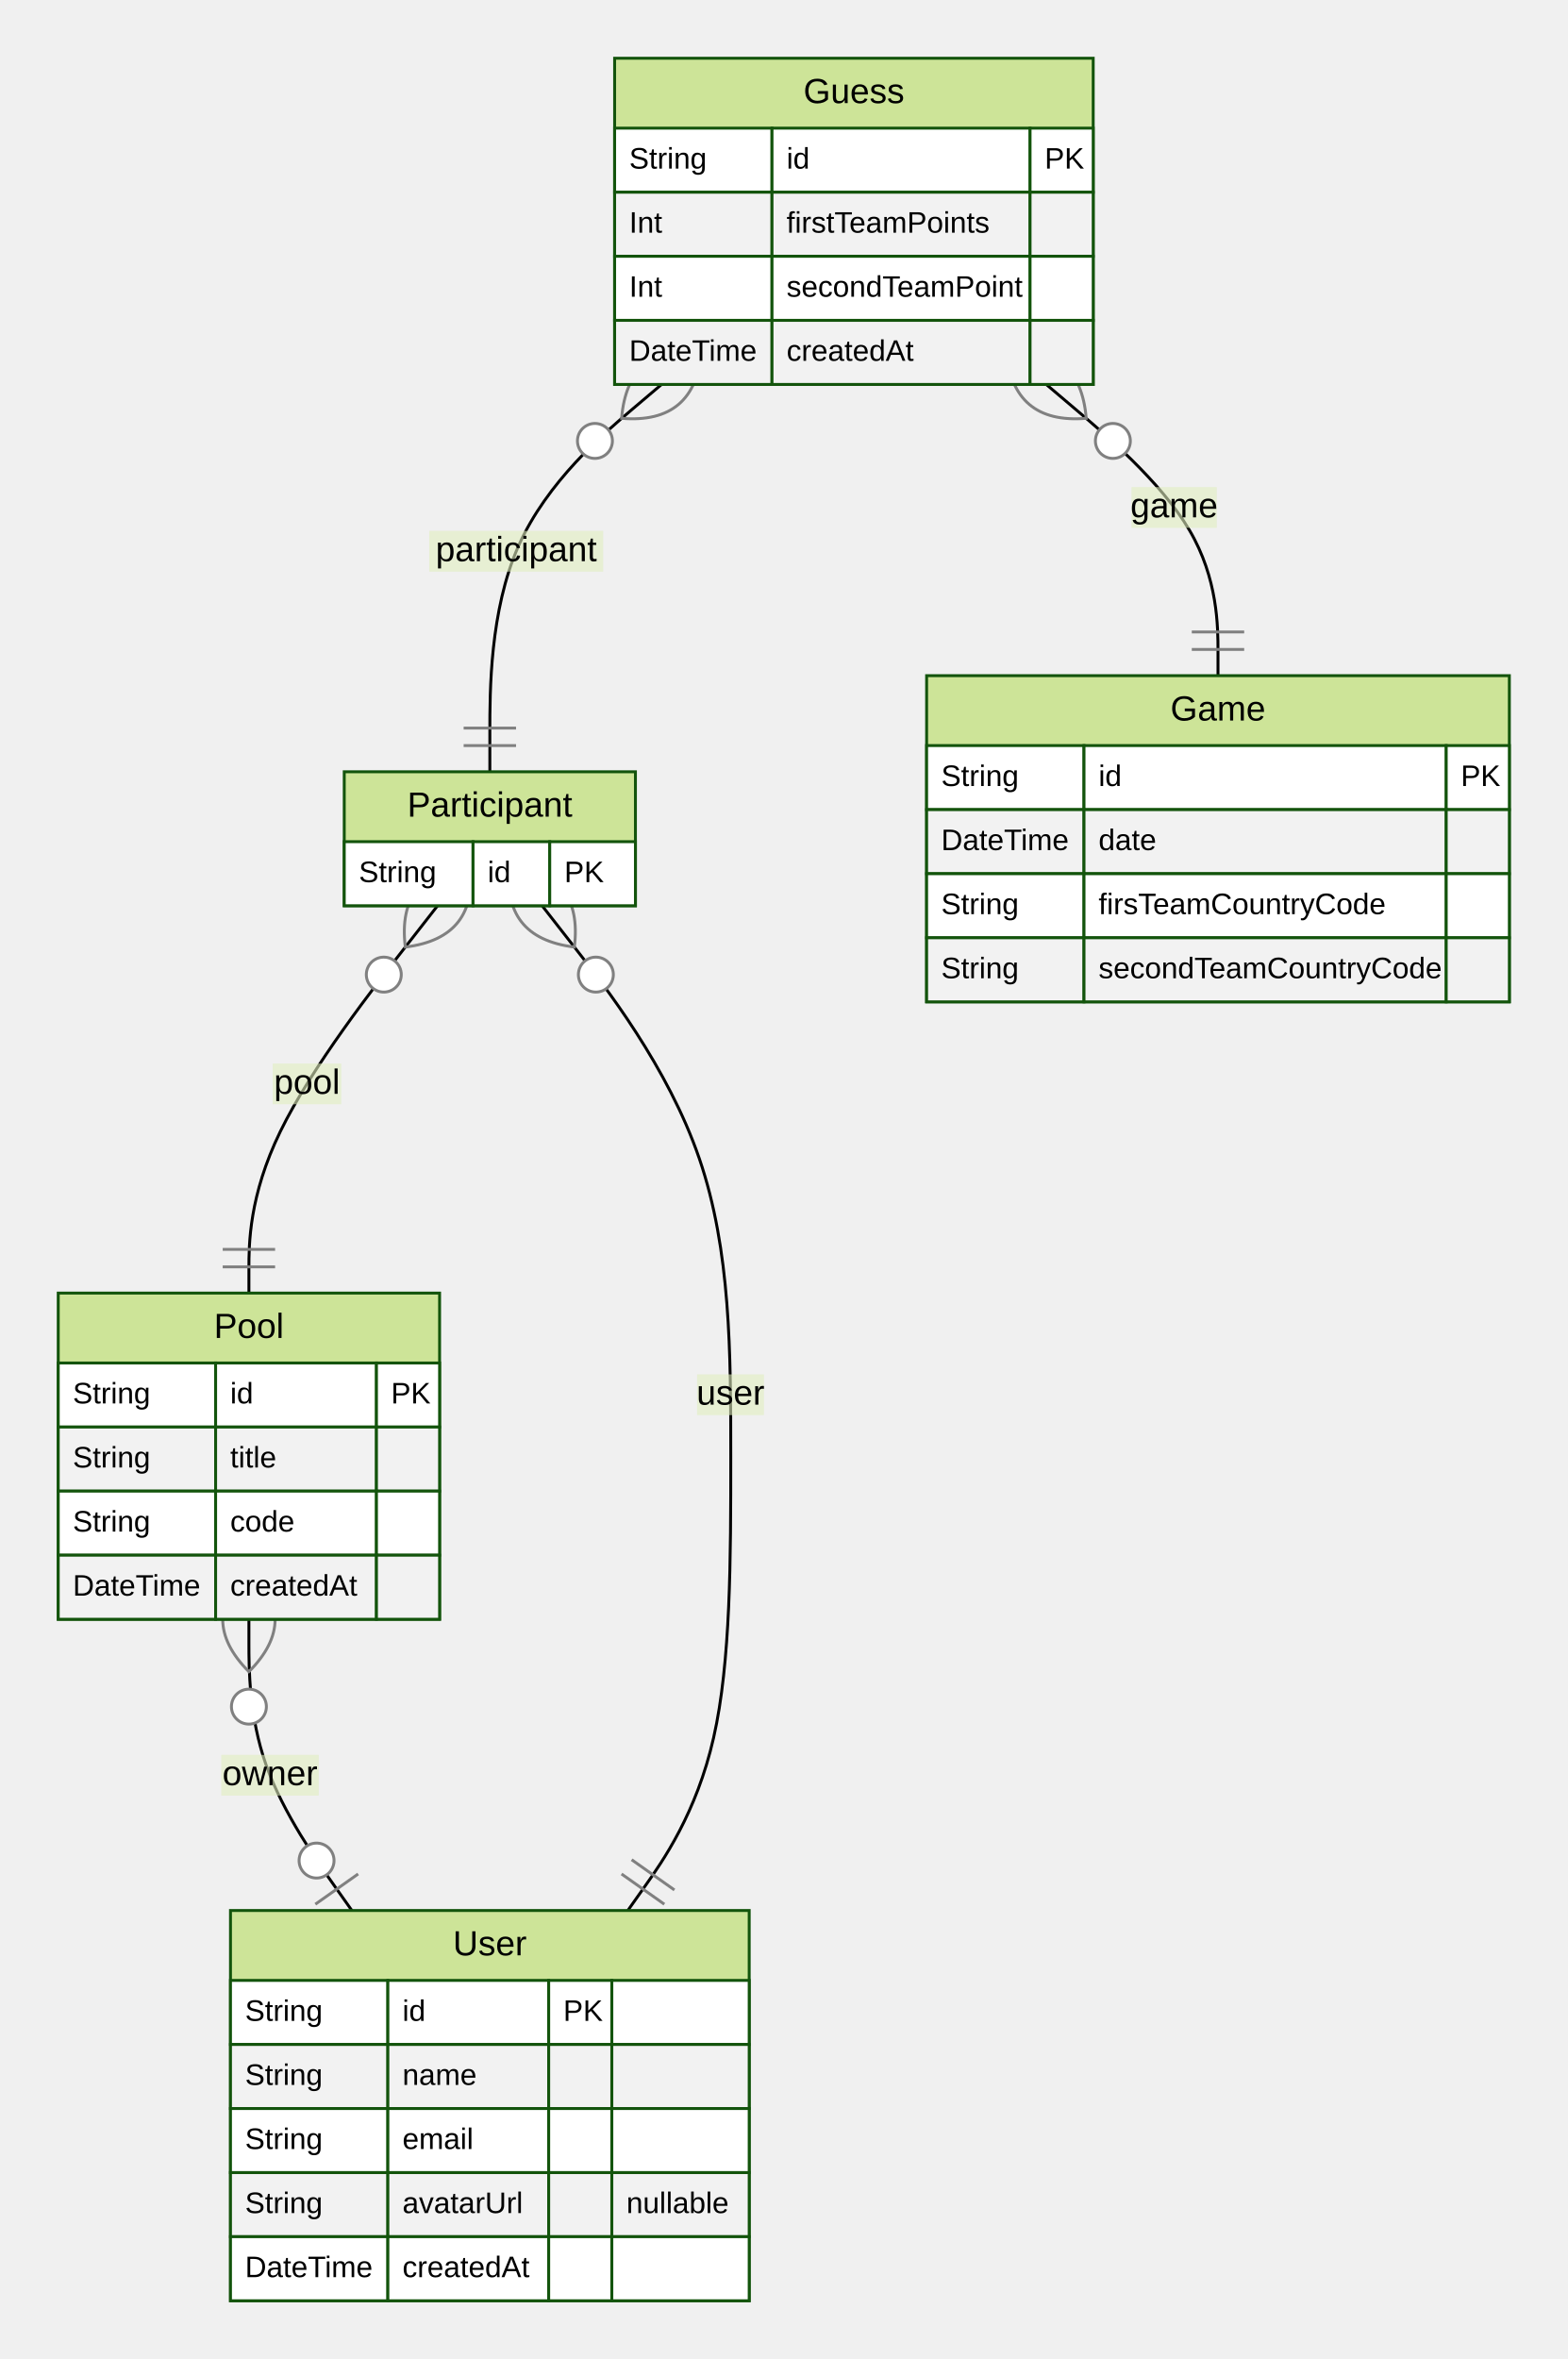
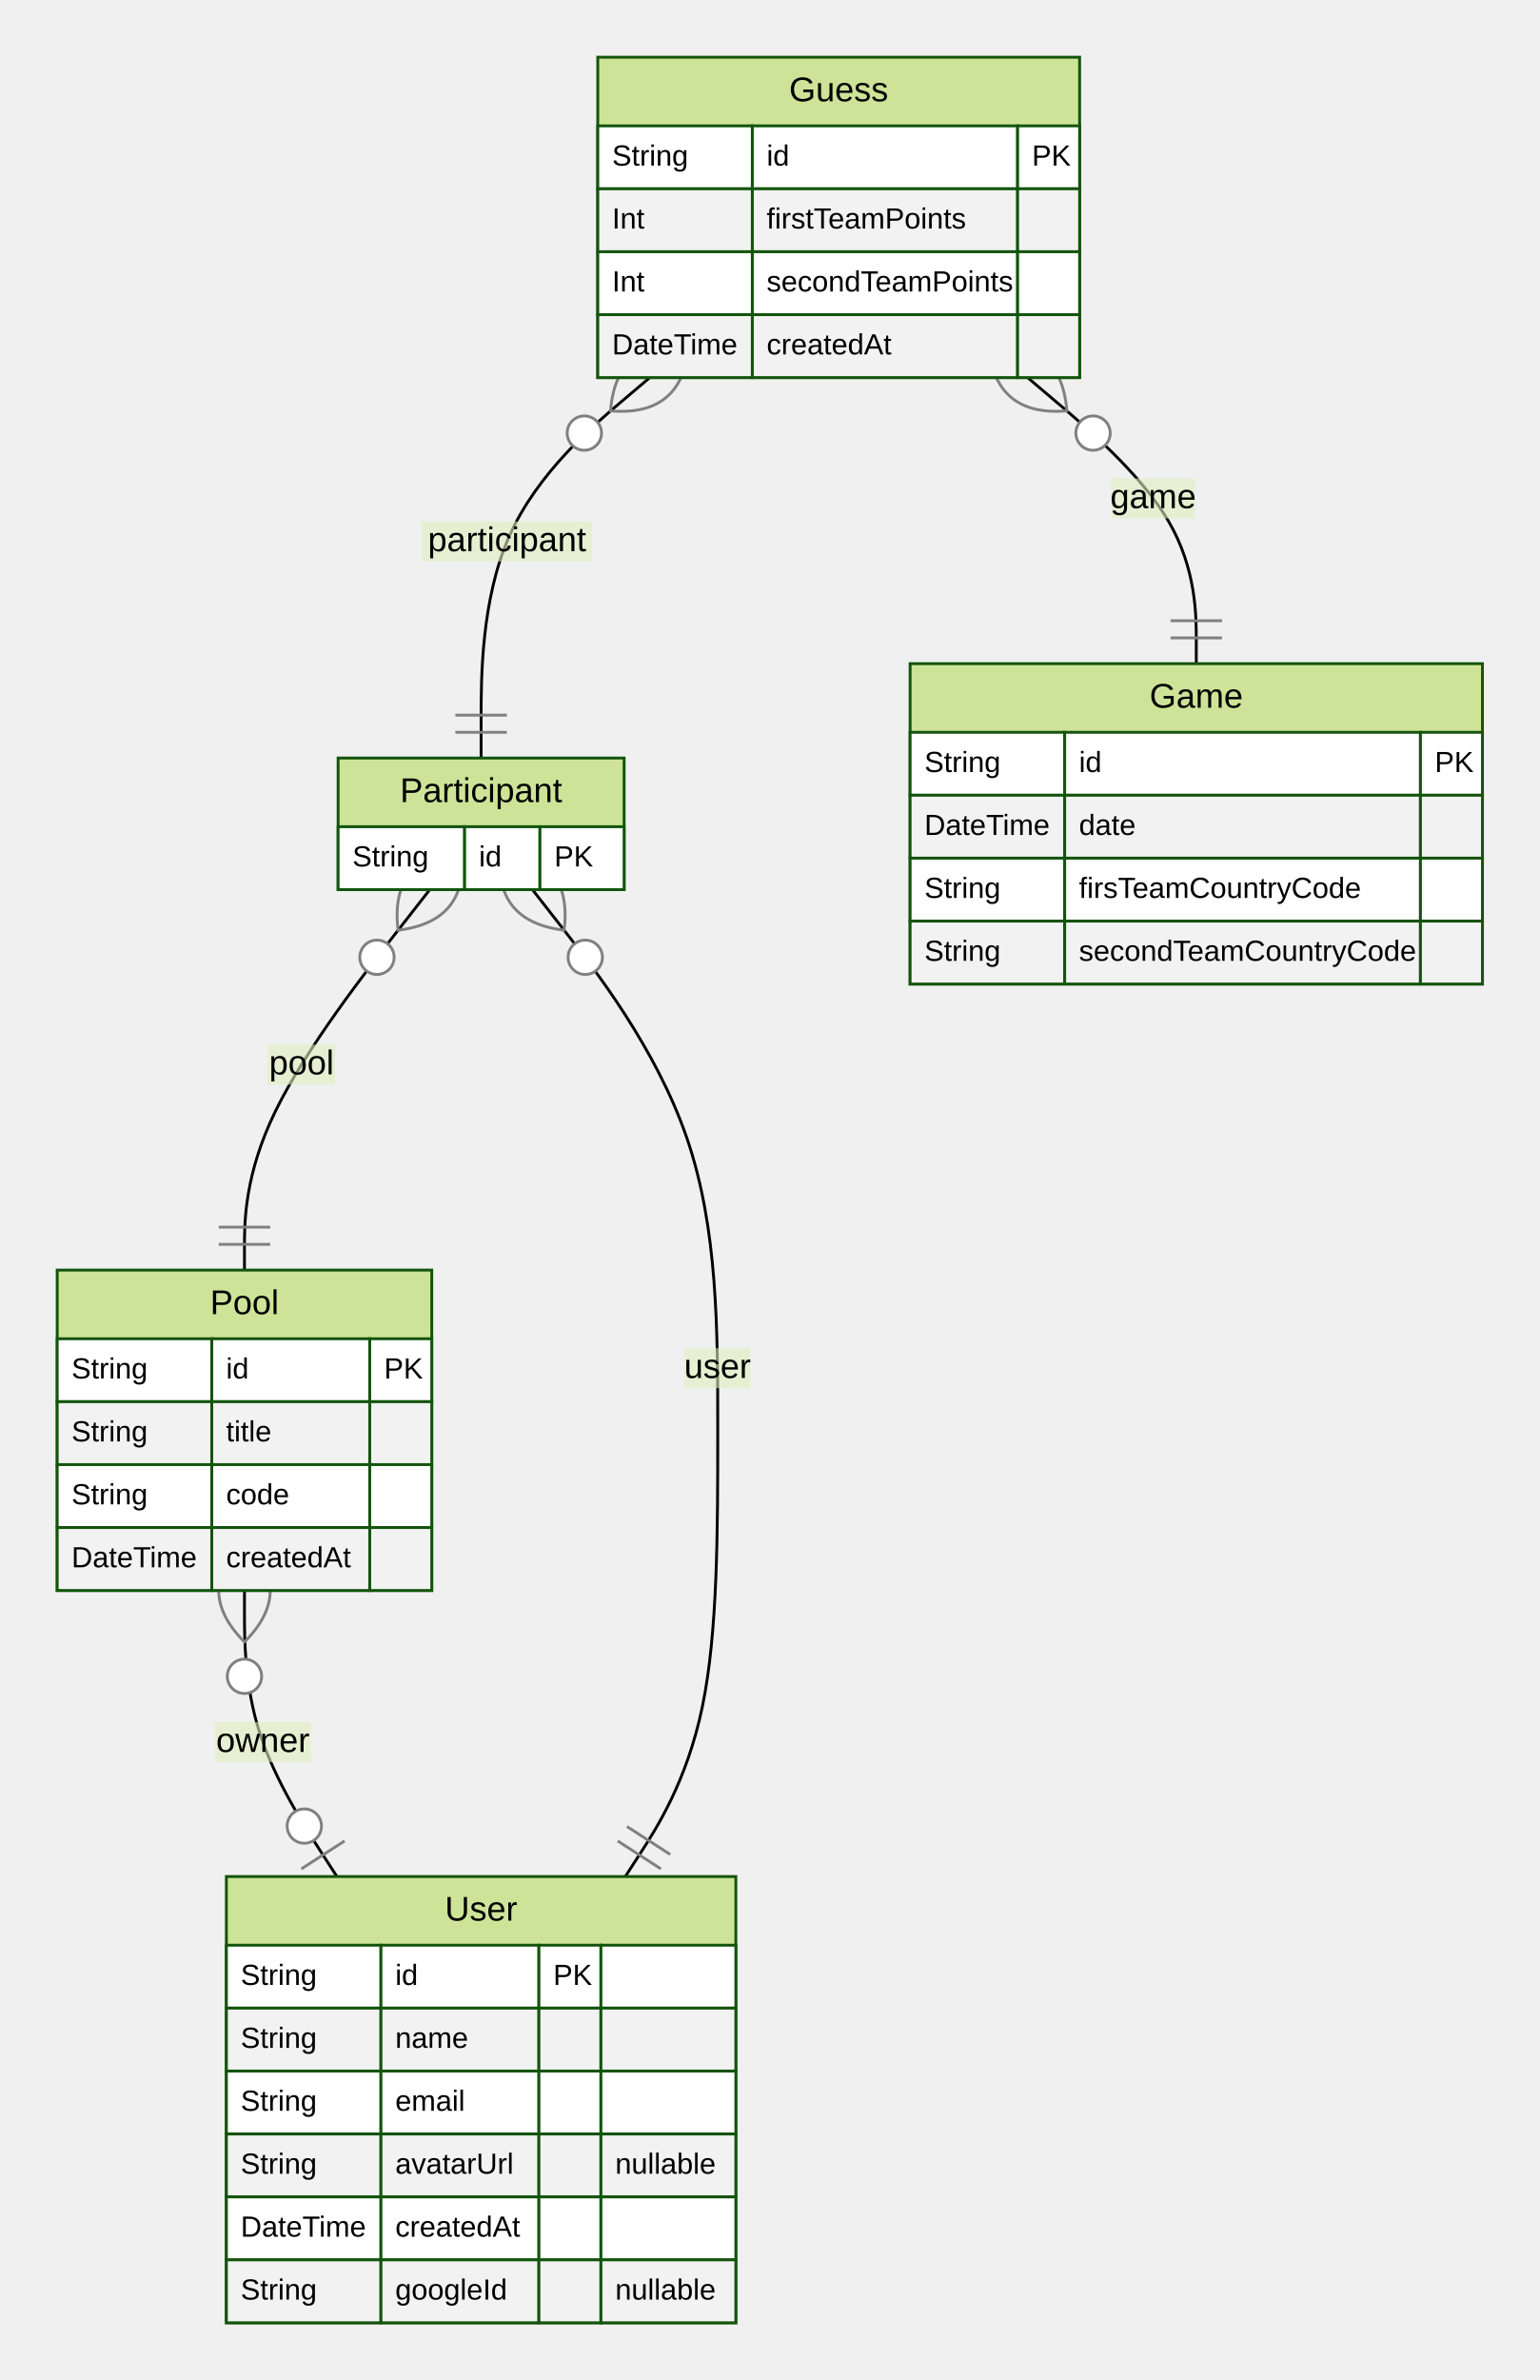
- <svg xmlns="http://www.w3.org/2000/svg" aria-labelledby="chart-title-mermaid-0 chart-desc-mermaid-0" role="img" viewBox="0 0 538.347 810" style="max-width: 538.347px; background-color: white;" width="100%" id="mermaid-0">
+ <svg xmlns="http://www.w3.org/2000/svg" aria-labelledby="chart-title-mermaid-0 chart-desc-mermaid-0" role="img" viewBox="0 0 538.347 832" style="max-width: 538.347px; background-color: white;" width="100%" id="mermaid-0">
  <style>#mermaid-0 {font-family:"trebuchet ms",verdana,arial,sans-serif;font-size:16px;fill:#000000;}#mermaid-0 .error-icon{fill:#552222;}#mermaid-0 .error-text{fill:#552222;stroke:#552222;}#mermaid-0 .edge-thickness-normal{stroke-width:2px;}#mermaid-0 .edge-thickness-thick{stroke-width:3.5px;}#mermaid-0 .edge-pattern-solid{stroke-dasharray:0;}#mermaid-0 .edge-pattern-dashed{stroke-dasharray:3;}#mermaid-0 .edge-pattern-dotted{stroke-dasharray:2;}#mermaid-0 .marker{fill:#000000;stroke:#000000;}#mermaid-0 .marker.cross{stroke:#000000;}#mermaid-0 svg{font-family:"trebuchet ms",verdana,arial,sans-serif;font-size:16px;}#mermaid-0 .entityBox{fill:#cde498;stroke:#13540c;}#mermaid-0 .attributeBoxOdd{fill:#ffffff;stroke:#13540c;}#mermaid-0 .attributeBoxEven{fill:#f2f2f2;stroke:#13540c;}#mermaid-0 .relationshipLabelBox{fill:hsl(78.158, 58.462%, 84.51%);opacity:0.7;background-color:hsl(78.158, 58.462%, 84.51%);}#mermaid-0 .relationshipLabelBox rect{opacity:0.5;}#mermaid-0 .relationshipLine{stroke:#000000;}#mermaid-0 :root{--mermaid-font-family:"trebuchet ms",verdana,arial,sans-serif;}</style>
  <g />
  <defs>
    <marker orient="auto" markerHeight="18" markerWidth="18" refY="9" refX="0" id="ONLY_ONE_START">
      <path d="M9,0 L9,18 M15,0 L15,18" fill="none" stroke="gray" />
    </marker>
  </defs>
  <defs>
    <marker orient="auto" markerHeight="18" markerWidth="18" refY="9" refX="18" id="ONLY_ONE_END">
      <path d="M3,0 L3,18 M9,0 L9,18" fill="none" stroke="gray" />
    </marker>
  </defs>
  <defs>
    <marker orient="auto" markerHeight="18" markerWidth="30" refY="9" refX="0" id="ZERO_OR_ONE_START">
      <circle r="6" cy="9" cx="21" fill="white" stroke="gray" />
      <path d="M9,0 L9,18" fill="none" stroke="gray" />
    </marker>
  </defs>
  <defs>
    <marker orient="auto" markerHeight="18" markerWidth="30" refY="9" refX="30" id="ZERO_OR_ONE_END">
      <circle r="6" cy="9" cx="9" fill="white" stroke="gray" />
      <path d="M21,0 L21,18" fill="none" stroke="gray" />
    </marker>
  </defs>
  <defs>
    <marker orient="auto" markerHeight="36" markerWidth="45" refY="18" refX="18" id="ONE_OR_MORE_START">
      <path d="M0,18 Q 18,0 36,18 Q 18,36 0,18 M42,9 L42,27" fill="none" stroke="gray" />
    </marker>
  </defs>
  <defs>
    <marker orient="auto" markerHeight="36" markerWidth="45" refY="18" refX="27" id="ONE_OR_MORE_END">
      <path d="M3,9 L3,27 M9,18 Q27,0 45,18 Q27,36 9,18" fill="none" stroke="gray" />
    </marker>
  </defs>
  <defs>
    <marker orient="auto" markerHeight="36" markerWidth="57" refY="18" refX="18" id="ZERO_OR_MORE_START">
      <circle r="6" cy="18" cx="48" fill="white" stroke="gray" />
      <path d="M0,18 Q18,0 36,18 Q18,36 0,18" fill="none" stroke="gray" />
    </marker>
  </defs>
  <defs>
    <marker orient="auto" markerHeight="36" markerWidth="57" refY="18" refX="39" id="ZERO_OR_MORE_END">
      <circle r="6" cy="18" cx="9" fill="white" stroke="gray" />
      <path d="M21,18 Q39,0 57,18 Q39,36 21,18" fill="none" stroke="gray" />
    </marker>
  </defs>
-   <path marker-start="url(#ZERO_OR_MORE_START)" marker-end="url(#ZERO_OR_ONE_END)" fill="none" stroke="gray" d="M85.482,556L85.482,564.333C85.482,572.667,85.482,589.333,91.375,606C97.268,622.667,109.055,639.333,114.948,647.667L120.841,656" class="er relationshipLine" />
-   <path marker-start="url(#ZERO_OR_MORE_START)" marker-end="url(#ONLY_ONE_END)" fill="none" stroke="gray" d="M186.176,311L196.974,324.833C207.772,338.667,229.368,366.333,240.166,397.833C250.964,429.333,250.964,464.667,250.964,500C250.964,535.333,250.964,570.667,245.07,596.667C239.177,622.667,227.391,639.333,221.497,647.667L215.604,656" class="er relationshipLine" />
+   <path marker-start="url(#ZERO_OR_MORE_START)" marker-end="url(#ZERO_OR_ONE_END)" fill="none" stroke="gray" d="M85.482,556L85.482,564.333C85.482,572.667,85.482,589.333,90.869,606C96.255,622.667,107.029,639.333,112.416,647.667L117.802,656" class="er relationshipLine" />
+   <path marker-start="url(#ZERO_OR_MORE_START)" marker-end="url(#ONLY_ONE_END)" fill="none" stroke="gray" d="M186.176,311L196.974,324.833C207.772,338.667,229.368,366.333,240.166,397.833C250.964,429.333,250.964,464.667,250.964,500C250.964,535.333,250.964,570.667,245.577,596.667C240.19,622.667,229.416,639.333,224.03,647.667L218.643,656" class="er relationshipLine" />
  <path marker-start="url(#ZERO_OR_MORE_START)" marker-end="url(#ONLY_ONE_END)" fill="none" stroke="gray" d="M150.269,311L139.471,324.833C128.674,338.667,107.078,366.333,96.28,388.5C85.482,410.667,85.482,427.333,85.482,435.667L85.482,444" class="er relationshipLine" />
  <path marker-start="url(#ZERO_OR_MORE_START)" marker-end="url(#ONLY_ONE_END)" fill="none" stroke="gray" d="M359.308,132L369.137,140.333C378.967,148.667,398.626,165.333,408.455,182C418.285,198.667,418.285,215.333,418.285,223.667L418.285,232" class="er relationshipLine" />
  <path marker-start="url(#ZERO_OR_MORE_START)" marker-end="url(#ONLY_ONE_END)" fill="none" stroke="gray" d="M227.2,132L217.37,140.333C207.541,148.667,187.882,165.333,178.052,187.5C168.223,209.667,168.223,237.333,168.223,251.167L168.223,265" class="er relationshipLine" />
  <g transform="translate(20,444 )" id="Pool">
    <rect height="112" width="130.964" y="0" x="0" stroke="gray" fill-opacity="100%" fill="honeydew" class="er entityBox" />
    <text transform="translate(65.48175,12)" style="font-family: &quot;trebuchet ms&quot;, verdana, arial, sans-serif;; font-size: 12px" text-anchor="middle" dominant-baseline="middle" y="0" x="0" id="entity-Pool" class="er entityLabel">Pool</text>
    <rect height="22" width="54.048" y="24" x="0" stroke="gray" fill-opacity="100%" fill="honeydew" class="er attributeBoxOdd" />
    <text transform="translate(5,35)" style="font-family: &quot;trebuchet ms&quot;, verdana, arial, sans-serif;; font-size: 10.2px" text-anchor="left" dominant-baseline="middle" y="0" x="0" id="entity-Pool-attr-1-type" class="er entityLabel">String</text>
    <rect height="22" width="55.234" y="24" x="54.048" stroke="gray" fill-opacity="100%" fill="honeydew" class="er attributeBoxOdd" />
    <text transform="translate(59.0484,35)" style="font-family: &quot;trebuchet ms&quot;, verdana, arial, sans-serif;; font-size: 10.2px" text-anchor="left" dominant-baseline="middle" y="0" x="0" id="entity-Pool-attr-1-name" class="er entityLabel">id</text>
    <rect height="22" width="21.681" y="24" x="109.283" stroke="gray" fill-opacity="100%" fill="honeydew" class="er attributeBoxOdd" />
    <text transform="translate(114.2828,35)" style="font-family: &quot;trebuchet ms&quot;, verdana, arial, sans-serif;; font-size: 10.2px" text-anchor="left" dominant-baseline="middle" y="0" x="0" id="entity-Pool-attr-1-key" class="er entityLabel">PK</text>
    <rect height="22" width="54.048" y="46" x="0" stroke="gray" fill-opacity="100%" fill="honeydew" class="er attributeBoxEven" />
    <text transform="translate(5,57)" style="font-family: &quot;trebuchet ms&quot;, verdana, arial, sans-serif;; font-size: 10.2px" text-anchor="left" dominant-baseline="middle" y="0" x="0" id="entity-Pool-attr-2-type" class="er entityLabel">String</text>
    <rect height="22" width="55.234" y="46" x="54.048" stroke="gray" fill-opacity="100%" fill="honeydew" class="er attributeBoxEven" />
    <text transform="translate(59.0484,57)" style="font-family: &quot;trebuchet ms&quot;, verdana, arial, sans-serif;; font-size: 10.2px" text-anchor="left" dominant-baseline="middle" y="0" x="0" id="entity-Pool-attr-2-name" class="er entityLabel">title</text>
    <rect height="22" width="21.681" y="46" x="109.283" stroke="gray" fill-opacity="100%" fill="honeydew" class="er attributeBoxEven" />
    <text transform="translate(114.2828,57)" style="font-family: &quot;trebuchet ms&quot;, verdana, arial, sans-serif;; font-size: 10.2px" text-anchor="left" dominant-baseline="middle" y="0" x="0" id="entity-Pool-attr-2-key" class="er entityLabel" />
    <rect height="22" width="54.048" y="68" x="0" stroke="gray" fill-opacity="100%" fill="honeydew" class="er attributeBoxOdd" />
    <text transform="translate(5,79)" style="font-family: &quot;trebuchet ms&quot;, verdana, arial, sans-serif;; font-size: 10.2px" text-anchor="left" dominant-baseline="middle" y="0" x="0" id="entity-Pool-attr-3-type" class="er entityLabel">String</text>
    <rect height="22" width="55.234" y="68" x="54.048" stroke="gray" fill-opacity="100%" fill="honeydew" class="er attributeBoxOdd" />
    <text transform="translate(59.0484,79)" style="font-family: &quot;trebuchet ms&quot;, verdana, arial, sans-serif;; font-size: 10.2px" text-anchor="left" dominant-baseline="middle" y="0" x="0" id="entity-Pool-attr-3-name" class="er entityLabel">code</text>
    <rect height="22" width="21.681" y="68" x="109.283" stroke="gray" fill-opacity="100%" fill="honeydew" class="er attributeBoxOdd" />
    <text transform="translate(114.2828,79)" style="font-family: &quot;trebuchet ms&quot;, verdana, arial, sans-serif;; font-size: 10.2px" text-anchor="left" dominant-baseline="middle" y="0" x="0" id="entity-Pool-attr-3-key" class="er entityLabel" />
    <rect height="22" width="54.048" y="90" x="0" stroke="gray" fill-opacity="100%" fill="honeydew" class="er attributeBoxEven" />
    <text transform="translate(5,101)" style="font-family: &quot;trebuchet ms&quot;, verdana, arial, sans-serif;; font-size: 10.2px" text-anchor="left" dominant-baseline="middle" y="0" x="0" id="entity-Pool-attr-4-type" class="er entityLabel">DateTime</text>
    <rect height="22" width="55.234" y="90" x="54.048" stroke="gray" fill-opacity="100%" fill="honeydew" class="er attributeBoxEven" />
    <text transform="translate(59.0484,101)" style="font-family: &quot;trebuchet ms&quot;, verdana, arial, sans-serif;; font-size: 10.2px" text-anchor="left" dominant-baseline="middle" y="0" x="0" id="entity-Pool-attr-4-name" class="er entityLabel">createdAt</text>
    <rect height="22" width="21.681" y="90" x="109.283" stroke="gray" fill-opacity="100%" fill="honeydew" class="er attributeBoxEven" />
    <text transform="translate(114.2828,101)" style="font-family: &quot;trebuchet ms&quot;, verdana, arial, sans-serif;; font-size: 10.2px" text-anchor="left" dominant-baseline="middle" y="0" x="0" id="entity-Pool-attr-4-key" class="er entityLabel" />
  </g>
  <g transform="translate(118.2226,265 )" id="Participant">
    <rect height="46" width="100" y="0" x="0" stroke="gray" fill-opacity="100%" fill="honeydew" class="er entityBox" />
    <text transform="translate(50,12)" style="font-family: &quot;trebuchet ms&quot;, verdana, arial, sans-serif;; font-size: 12px" text-anchor="middle" dominant-baseline="middle" y="0" x="0" id="entity-Participant" class="er entityLabel">Participant</text>
    <rect height="22" width="44.231" y="24" x="0" stroke="gray" fill-opacity="100%" fill="honeydew" class="er attributeBoxOdd" />
    <text transform="translate(5,35)" style="font-family: &quot;trebuchet ms&quot;, verdana, arial, sans-serif;; font-size: 10.2px" text-anchor="left" dominant-baseline="middle" y="0" x="0" id="entity-Participant-attr-1-type" class="er entityLabel">String</text>
    <rect height="22" width="26.341" y="24" x="44.231" stroke="gray" fill-opacity="100%" fill="honeydew" class="er attributeBoxOdd" />
    <text transform="translate(49.23142,35)" style="font-family: &quot;trebuchet ms&quot;, verdana, arial, sans-serif;; font-size: 10.2px" text-anchor="left" dominant-baseline="middle" y="0" x="0" id="entity-Participant-attr-1-name" class="er entityLabel">id</text>
    <rect height="22" width="29.428" y="24" x="70.572" stroke="gray" fill-opacity="100%" fill="honeydew" class="er attributeBoxOdd" />
    <text transform="translate(75.57222,35)" style="font-family: &quot;trebuchet ms&quot;, verdana, arial, sans-serif;; font-size: 10.2px" text-anchor="left" dominant-baseline="middle" y="0" x="0" id="entity-Participant-attr-1-key" class="er entityLabel">PK</text>
  </g>
  <g transform="translate(79.1537,656 )" id="User">
-     <rect height="134" width="178.138" y="0" x="0" stroke="gray" fill-opacity="100%" fill="honeydew" class="er entityBox" />
+     <rect height="156" width="178.138" y="0" x="0" stroke="gray" fill-opacity="100%" fill="honeydew" class="er entityBox" />
    <text transform="translate(89.06892,12)" style="font-family: &quot;trebuchet ms&quot;, verdana, arial, sans-serif;; font-size: 12px" text-anchor="middle" dominant-baseline="middle" y="0" x="0" id="entity-User" class="er entityLabel">User</text>
    <rect height="22" width="54.048" y="24" x="0" stroke="gray" fill-opacity="100%" fill="honeydew" class="er attributeBoxOdd" />
    <text transform="translate(5,35)" style="font-family: &quot;trebuchet ms&quot;, verdana, arial, sans-serif;; font-size: 10.2px" text-anchor="left" dominant-baseline="middle" y="0" x="0" id="entity-User-attr-1-type" class="er entityLabel">String</text>
    <rect height="22" width="55.234" y="24" x="54.048" stroke="gray" fill-opacity="100%" fill="honeydew" class="er attributeBoxOdd" />
    <text transform="translate(59.0484,35)" style="font-family: &quot;trebuchet ms&quot;, verdana, arial, sans-serif;; font-size: 10.2px" text-anchor="left" dominant-baseline="middle" y="0" x="0" id="entity-User-attr-1-name" class="er entityLabel">id</text>
    <rect height="22" width="21.681" y="24" x="109.283" stroke="gray" fill-opacity="100%" fill="honeydew" class="er attributeBoxOdd" />
    <text transform="translate(114.2828,35)" style="font-family: &quot;trebuchet ms&quot;, verdana, arial, sans-serif;; font-size: 10.2px" text-anchor="left" dominant-baseline="middle" y="0" x="0" id="entity-User-attr-1-key" class="er entityLabel">PK</text>
    <rect height="22" width="47.174" y="24" x="130.964" stroke="gray" fill-opacity="100%" fill="honeydew" class="er attributeBoxOdd" />
    <text transform="translate(135.9635,35)" style="font-family: &quot;trebuchet ms&quot;, verdana, arial, sans-serif;; font-size: 10.2px" text-anchor="left" dominant-baseline="middle" y="0" x="0" id="entity-User-attr-1-comment" class="er entityLabel" />
    <rect height="22" width="54.048" y="46" x="0" stroke="gray" fill-opacity="100%" fill="honeydew" class="er attributeBoxEven" />
    <text transform="translate(5,57)" style="font-family: &quot;trebuchet ms&quot;, verdana, arial, sans-serif;; font-size: 10.2px" text-anchor="left" dominant-baseline="middle" y="0" x="0" id="entity-User-attr-2-type" class="er entityLabel">String</text>
    <rect height="22" width="55.234" y="46" x="54.048" stroke="gray" fill-opacity="100%" fill="honeydew" class="er attributeBoxEven" />
    <text transform="translate(59.0484,57)" style="font-family: &quot;trebuchet ms&quot;, verdana, arial, sans-serif;; font-size: 10.2px" text-anchor="left" dominant-baseline="middle" y="0" x="0" id="entity-User-attr-2-name" class="er entityLabel">name</text>
    <rect height="22" width="21.681" y="46" x="109.283" stroke="gray" fill-opacity="100%" fill="honeydew" class="er attributeBoxEven" />
    <text transform="translate(114.2828,57)" style="font-family: &quot;trebuchet ms&quot;, verdana, arial, sans-serif;; font-size: 10.2px" text-anchor="left" dominant-baseline="middle" y="0" x="0" id="entity-User-attr-2-key" class="er entityLabel" />
    <rect height="22" width="47.174" y="46" x="130.964" stroke="gray" fill-opacity="100%" fill="honeydew" class="er attributeBoxEven" />
    <text transform="translate(135.9635,57)" style="font-family: &quot;trebuchet ms&quot;, verdana, arial, sans-serif;; font-size: 10.2px" text-anchor="left" dominant-baseline="middle" y="0" x="0" id="entity-User-attr-2-comment" class="er entityLabel" />
    <rect height="22" width="54.048" y="68" x="0" stroke="gray" fill-opacity="100%" fill="honeydew" class="er attributeBoxOdd" />
    <text transform="translate(5,79)" style="font-family: &quot;trebuchet ms&quot;, verdana, arial, sans-serif;; font-size: 10.2px" text-anchor="left" dominant-baseline="middle" y="0" x="0" id="entity-User-attr-3-type" class="er entityLabel">String</text>
    <rect height="22" width="55.234" y="68" x="54.048" stroke="gray" fill-opacity="100%" fill="honeydew" class="er attributeBoxOdd" />
    <text transform="translate(59.0484,79)" style="font-family: &quot;trebuchet ms&quot;, verdana, arial, sans-serif;; font-size: 10.2px" text-anchor="left" dominant-baseline="middle" y="0" x="0" id="entity-User-attr-3-name" class="er entityLabel">email</text>
    <rect height="22" width="21.681" y="68" x="109.283" stroke="gray" fill-opacity="100%" fill="honeydew" class="er attributeBoxOdd" />
    <text transform="translate(114.2828,79)" style="font-family: &quot;trebuchet ms&quot;, verdana, arial, sans-serif;; font-size: 10.2px" text-anchor="left" dominant-baseline="middle" y="0" x="0" id="entity-User-attr-3-key" class="er entityLabel" />
    <rect height="22" width="47.174" y="68" x="130.964" stroke="gray" fill-opacity="100%" fill="honeydew" class="er attributeBoxOdd" />
    <text transform="translate(135.9635,79)" style="font-family: &quot;trebuchet ms&quot;, verdana, arial, sans-serif;; font-size: 10.2px" text-anchor="left" dominant-baseline="middle" y="0" x="0" id="entity-User-attr-3-comment" class="er entityLabel" />
    <rect height="22" width="54.048" y="90" x="0" stroke="gray" fill-opacity="100%" fill="honeydew" class="er attributeBoxEven" />
    <text transform="translate(5,101)" style="font-family: &quot;trebuchet ms&quot;, verdana, arial, sans-serif;; font-size: 10.2px" text-anchor="left" dominant-baseline="middle" y="0" x="0" id="entity-User-attr-4-type" class="er entityLabel">String</text>
    <rect height="22" width="55.234" y="90" x="54.048" stroke="gray" fill-opacity="100%" fill="honeydew" class="er attributeBoxEven" />
    <text transform="translate(59.0484,101)" style="font-family: &quot;trebuchet ms&quot;, verdana, arial, sans-serif;; font-size: 10.2px" text-anchor="left" dominant-baseline="middle" y="0" x="0" id="entity-User-attr-4-name" class="er entityLabel">avatarUrl</text>
    <rect height="22" width="21.681" y="90" x="109.283" stroke="gray" fill-opacity="100%" fill="honeydew" class="er attributeBoxEven" />
    <text transform="translate(114.2828,101)" style="font-family: &quot;trebuchet ms&quot;, verdana, arial, sans-serif;; font-size: 10.2px" text-anchor="left" dominant-baseline="middle" y="0" x="0" id="entity-User-attr-4-key" class="er entityLabel" />
    <rect height="22" width="47.174" y="90" x="130.964" stroke="gray" fill-opacity="100%" fill="honeydew" class="er attributeBoxEven" />
    <text transform="translate(135.9635,101)" style="font-family: &quot;trebuchet ms&quot;, verdana, arial, sans-serif;; font-size: 10.2px" text-anchor="left" dominant-baseline="middle" y="0" x="0" id="entity-User-attr-4-comment" class="er entityLabel">nullable</text>
    <rect height="22" width="54.048" y="112" x="0" stroke="gray" fill-opacity="100%" fill="honeydew" class="er attributeBoxOdd" />
    <text transform="translate(5,123)" style="font-family: &quot;trebuchet ms&quot;, verdana, arial, sans-serif;; font-size: 10.2px" text-anchor="left" dominant-baseline="middle" y="0" x="0" id="entity-User-attr-5-type" class="er entityLabel">DateTime</text>
    <rect height="22" width="55.234" y="112" x="54.048" stroke="gray" fill-opacity="100%" fill="honeydew" class="er attributeBoxOdd" />
    <text transform="translate(59.0484,123)" style="font-family: &quot;trebuchet ms&quot;, verdana, arial, sans-serif;; font-size: 10.2px" text-anchor="left" dominant-baseline="middle" y="0" x="0" id="entity-User-attr-5-name" class="er entityLabel">createdAt</text>
    <rect height="22" width="21.681" y="112" x="109.283" stroke="gray" fill-opacity="100%" fill="honeydew" class="er attributeBoxOdd" />
    <text transform="translate(114.2828,123)" style="font-family: &quot;trebuchet ms&quot;, verdana, arial, sans-serif;; font-size: 10.2px" text-anchor="left" dominant-baseline="middle" y="0" x="0" id="entity-User-attr-5-key" class="er entityLabel" />
    <rect height="22" width="47.174" y="112" x="130.964" stroke="gray" fill-opacity="100%" fill="honeydew" class="er attributeBoxOdd" />
    <text transform="translate(135.9635,123)" style="font-family: &quot;trebuchet ms&quot;, verdana, arial, sans-serif;; font-size: 10.2px" text-anchor="left" dominant-baseline="middle" y="0" x="0" id="entity-User-attr-5-comment" class="er entityLabel" />
+     <rect height="22" width="54.048" y="134" x="0" stroke="gray" fill-opacity="100%" fill="honeydew" class="er attributeBoxEven" />
+     <text transform="translate(5,145)" style="font-family: &quot;trebuchet ms&quot;, verdana, arial, sans-serif;; font-size: 10.2px" text-anchor="left" dominant-baseline="middle" y="0" x="0" id="entity-User-attr-6-type" class="er entityLabel">String</text>
+     <rect height="22" width="55.234" y="134" x="54.048" stroke="gray" fill-opacity="100%" fill="honeydew" class="er attributeBoxEven" />
+     <text transform="translate(59.0484,145)" style="font-family: &quot;trebuchet ms&quot;, verdana, arial, sans-serif;; font-size: 10.2px" text-anchor="left" dominant-baseline="middle" y="0" x="0" id="entity-User-attr-6-name" class="er entityLabel">googleId</text>
+     <rect height="22" width="21.681" y="134" x="109.283" stroke="gray" fill-opacity="100%" fill="honeydew" class="er attributeBoxEven" />
+     <text transform="translate(114.2828,145)" style="font-family: &quot;trebuchet ms&quot;, verdana, arial, sans-serif;; font-size: 10.2px" text-anchor="left" dominant-baseline="middle" y="0" x="0" id="entity-User-attr-6-key" class="er entityLabel" />
+     <rect height="22" width="47.174" y="134" x="130.964" stroke="gray" fill-opacity="100%" fill="honeydew" class="er attributeBoxEven" />
+     <text transform="translate(135.9635,145)" style="font-family: &quot;trebuchet ms&quot;, verdana, arial, sans-serif;; font-size: 10.2px" text-anchor="left" dominant-baseline="middle" y="0" x="0" id="entity-User-attr-6-comment" class="er entityLabel">nullable</text>
  </g>
  <g transform="translate(318.2226,232 )" id="Game">
    <rect height="112" width="200.124" y="0" x="0" stroke="gray" fill-opacity="100%" fill="honeydew" class="er entityBox" />
    <text transform="translate(100.062,12)" style="font-family: &quot;trebuchet ms&quot;, verdana, arial, sans-serif;; font-size: 12px" text-anchor="middle" dominant-baseline="middle" y="0" x="0" id="entity-Game" class="er entityLabel">Game</text>
    <rect height="22" width="54.048" y="24" x="0" stroke="gray" fill-opacity="100%" fill="honeydew" class="er attributeBoxOdd" />
    <text transform="translate(5,35)" style="font-family: &quot;trebuchet ms&quot;, verdana, arial, sans-serif;; font-size: 10.2px" text-anchor="left" dominant-baseline="middle" y="0" x="0" id="entity-Game-attr-1-type" class="er entityLabel">String</text>
    <rect height="22" width="124.395" y="24" x="54.048" stroke="gray" fill-opacity="100%" fill="honeydew" class="er attributeBoxOdd" />
    <text transform="translate(59.0484,35)" style="font-family: &quot;trebuchet ms&quot;, verdana, arial, sans-serif;; font-size: 10.2px" text-anchor="left" dominant-baseline="middle" y="0" x="0" id="entity-Game-attr-1-name" class="er entityLabel">id</text>
    <rect height="22" width="21.681" y="24" x="178.443" stroke="gray" fill-opacity="100%" fill="honeydew" class="er attributeBoxOdd" />
    <text transform="translate(183.4432,35)" style="font-family: &quot;trebuchet ms&quot;, verdana, arial, sans-serif;; font-size: 10.2px" text-anchor="left" dominant-baseline="middle" y="0" x="0" id="entity-Game-attr-1-key" class="er entityLabel">PK</text>
    <rect height="22" width="54.048" y="46" x="0" stroke="gray" fill-opacity="100%" fill="honeydew" class="er attributeBoxEven" />
    <text transform="translate(5,57)" style="font-family: &quot;trebuchet ms&quot;, verdana, arial, sans-serif;; font-size: 10.2px" text-anchor="left" dominant-baseline="middle" y="0" x="0" id="entity-Game-attr-2-type" class="er entityLabel">DateTime</text>
    <rect height="22" width="124.395" y="46" x="54.048" stroke="gray" fill-opacity="100%" fill="honeydew" class="er attributeBoxEven" />
    <text transform="translate(59.0484,57)" style="font-family: &quot;trebuchet ms&quot;, verdana, arial, sans-serif;; font-size: 10.2px" text-anchor="left" dominant-baseline="middle" y="0" x="0" id="entity-Game-attr-2-name" class="er entityLabel">date</text>
    <rect height="22" width="21.681" y="46" x="178.443" stroke="gray" fill-opacity="100%" fill="honeydew" class="er attributeBoxEven" />
    <text transform="translate(183.4432,57)" style="font-family: &quot;trebuchet ms&quot;, verdana, arial, sans-serif;; font-size: 10.2px" text-anchor="left" dominant-baseline="middle" y="0" x="0" id="entity-Game-attr-2-key" class="er entityLabel" />
    <rect height="22" width="54.048" y="68" x="0" stroke="gray" fill-opacity="100%" fill="honeydew" class="er attributeBoxOdd" />
    <text transform="translate(5,79)" style="font-family: &quot;trebuchet ms&quot;, verdana, arial, sans-serif;; font-size: 10.2px" text-anchor="left" dominant-baseline="middle" y="0" x="0" id="entity-Game-attr-3-type" class="er entityLabel">String</text>
    <rect height="22" width="124.395" y="68" x="54.048" stroke="gray" fill-opacity="100%" fill="honeydew" class="er attributeBoxOdd" />
    <text transform="translate(59.0484,79)" style="font-family: &quot;trebuchet ms&quot;, verdana, arial, sans-serif;; font-size: 10.2px" text-anchor="left" dominant-baseline="middle" y="0" x="0" id="entity-Game-attr-3-name" class="er entityLabel">firsTeamCountryCode</text>
    <rect height="22" width="21.681" y="68" x="178.443" stroke="gray" fill-opacity="100%" fill="honeydew" class="er attributeBoxOdd" />
    <text transform="translate(183.4432,79)" style="font-family: &quot;trebuchet ms&quot;, verdana, arial, sans-serif;; font-size: 10.2px" text-anchor="left" dominant-baseline="middle" y="0" x="0" id="entity-Game-attr-3-key" class="er entityLabel" />
    <rect height="22" width="54.048" y="90" x="0" stroke="gray" fill-opacity="100%" fill="honeydew" class="er attributeBoxEven" />
    <text transform="translate(5,101)" style="font-family: &quot;trebuchet ms&quot;, verdana, arial, sans-serif;; font-size: 10.2px" text-anchor="left" dominant-baseline="middle" y="0" x="0" id="entity-Game-attr-4-type" class="er entityLabel">String</text>
    <rect height="22" width="124.395" y="90" x="54.048" stroke="gray" fill-opacity="100%" fill="honeydew" class="er attributeBoxEven" />
    <text transform="translate(59.0484,101)" style="font-family: &quot;trebuchet ms&quot;, verdana, arial, sans-serif;; font-size: 10.2px" text-anchor="left" dominant-baseline="middle" y="0" x="0" id="entity-Game-attr-4-name" class="er entityLabel">secondTeamCountryCode</text>
    <rect height="22" width="21.681" y="90" x="178.443" stroke="gray" fill-opacity="100%" fill="honeydew" class="er attributeBoxEven" />
    <text transform="translate(183.4432,101)" style="font-family: &quot;trebuchet ms&quot;, verdana, arial, sans-serif;; font-size: 10.2px" text-anchor="left" dominant-baseline="middle" y="0" x="0" id="entity-Game-attr-4-key" class="er entityLabel" />
  </g>
-   <g transform="translate(211.0766,20 )" id="Guess">
-     <rect height="112" width="164.354" y="0" x="0" stroke="gray" fill-opacity="100%" fill="honeydew" class="er entityBox" />
-     <text transform="translate(82.17706,12)" style="font-family: &quot;trebuchet ms&quot;, verdana, arial, sans-serif;; font-size: 12px" text-anchor="middle" dominant-baseline="middle" y="0" x="0" id="entity-Guess" class="er entityLabel">Guess</text>
+   <g transform="translate(209.0141,20 )" id="Guess">
+     <rect height="112" width="168.479" y="0" x="0" stroke="gray" fill-opacity="100%" fill="honeydew" class="er entityBox" />
+     <text transform="translate(84.23956,12)" style="font-family: &quot;trebuchet ms&quot;, verdana, arial, sans-serif;; font-size: 12px" text-anchor="middle" dominant-baseline="middle" y="0" x="0" id="entity-Guess" class="er entityLabel">Guess</text>
    <rect height="22" width="54.048" y="24" x="0" stroke="gray" fill-opacity="100%" fill="honeydew" class="er attributeBoxOdd" />
    <text transform="translate(5,35)" style="font-family: &quot;trebuchet ms&quot;, verdana, arial, sans-serif;; font-size: 10.2px" text-anchor="left" dominant-baseline="middle" y="0" x="0" id="entity-Guess-attr-1-type" class="er entityLabel">String</text>
-     <rect height="22" width="88.625" y="24" x="54.048" stroke="gray" fill-opacity="100%" fill="honeydew" class="er attributeBoxOdd" />
+     <rect height="22" width="92.75" y="24" x="54.048" stroke="gray" fill-opacity="100%" fill="honeydew" class="er attributeBoxOdd" />
    <text transform="translate(59.0484,35)" style="font-family: &quot;trebuchet ms&quot;, verdana, arial, sans-serif;; font-size: 10.2px" text-anchor="left" dominant-baseline="middle" y="0" x="0" id="entity-Guess-attr-1-name" class="er entityLabel">id</text>
-     <rect height="22" width="21.681" y="24" x="142.673" stroke="gray" fill-opacity="100%" fill="honeydew" class="er attributeBoxOdd" />
-     <text transform="translate(147.6734,35)" style="font-family: &quot;trebuchet ms&quot;, verdana, arial, sans-serif;; font-size: 10.2px" text-anchor="left" dominant-baseline="middle" y="0" x="0" id="entity-Guess-attr-1-key" class="er entityLabel">PK</text>
+     <rect height="22" width="21.681" y="24" x="146.798" stroke="gray" fill-opacity="100%" fill="honeydew" class="er attributeBoxOdd" />
+     <text transform="translate(151.7984,35)" style="font-family: &quot;trebuchet ms&quot;, verdana, arial, sans-serif;; font-size: 10.2px" text-anchor="left" dominant-baseline="middle" y="0" x="0" id="entity-Guess-attr-1-key" class="er entityLabel">PK</text>
    <rect height="22" width="54.048" y="46" x="0" stroke="gray" fill-opacity="100%" fill="honeydew" class="er attributeBoxEven" />
    <text transform="translate(5,57)" style="font-family: &quot;trebuchet ms&quot;, verdana, arial, sans-serif;; font-size: 10.2px" text-anchor="left" dominant-baseline="middle" y="0" x="0" id="entity-Guess-attr-2-type" class="er entityLabel">Int</text>
-     <rect height="22" width="88.625" y="46" x="54.048" stroke="gray" fill-opacity="100%" fill="honeydew" class="er attributeBoxEven" />
+     <rect height="22" width="92.75" y="46" x="54.048" stroke="gray" fill-opacity="100%" fill="honeydew" class="er attributeBoxEven" />
    <text transform="translate(59.0484,57)" style="font-family: &quot;trebuchet ms&quot;, verdana, arial, sans-serif;; font-size: 10.2px" text-anchor="left" dominant-baseline="middle" y="0" x="0" id="entity-Guess-attr-2-name" class="er entityLabel">firstTeamPoints</text>
-     <rect height="22" width="21.681" y="46" x="142.673" stroke="gray" fill-opacity="100%" fill="honeydew" class="er attributeBoxEven" />
-     <text transform="translate(147.6734,57)" style="font-family: &quot;trebuchet ms&quot;, verdana, arial, sans-serif;; font-size: 10.2px" text-anchor="left" dominant-baseline="middle" y="0" x="0" id="entity-Guess-attr-2-key" class="er entityLabel" />
+     <rect height="22" width="21.681" y="46" x="146.798" stroke="gray" fill-opacity="100%" fill="honeydew" class="er attributeBoxEven" />
+     <text transform="translate(151.7984,57)" style="font-family: &quot;trebuchet ms&quot;, verdana, arial, sans-serif;; font-size: 10.2px" text-anchor="left" dominant-baseline="middle" y="0" x="0" id="entity-Guess-attr-2-key" class="er entityLabel" />
    <rect height="22" width="54.048" y="68" x="0" stroke="gray" fill-opacity="100%" fill="honeydew" class="er attributeBoxOdd" />
    <text transform="translate(5,79)" style="font-family: &quot;trebuchet ms&quot;, verdana, arial, sans-serif;; font-size: 10.2px" text-anchor="left" dominant-baseline="middle" y="0" x="0" id="entity-Guess-attr-3-type" class="er entityLabel">Int</text>
-     <rect height="22" width="88.625" y="68" x="54.048" stroke="gray" fill-opacity="100%" fill="honeydew" class="er attributeBoxOdd" />
-     <text transform="translate(59.0484,79)" style="font-family: &quot;trebuchet ms&quot;, verdana, arial, sans-serif;; font-size: 10.2px" text-anchor="left" dominant-baseline="middle" y="0" x="0" id="entity-Guess-attr-3-name" class="er entityLabel">secondTeamPoint</text>
-     <rect height="22" width="21.681" y="68" x="142.673" stroke="gray" fill-opacity="100%" fill="honeydew" class="er attributeBoxOdd" />
-     <text transform="translate(147.6734,79)" style="font-family: &quot;trebuchet ms&quot;, verdana, arial, sans-serif;; font-size: 10.2px" text-anchor="left" dominant-baseline="middle" y="0" x="0" id="entity-Guess-attr-3-key" class="er entityLabel" />
+     <rect height="22" width="92.75" y="68" x="54.048" stroke="gray" fill-opacity="100%" fill="honeydew" class="er attributeBoxOdd" />
+     <text transform="translate(59.0484,79)" style="font-family: &quot;trebuchet ms&quot;, verdana, arial, sans-serif;; font-size: 10.2px" text-anchor="left" dominant-baseline="middle" y="0" x="0" id="entity-Guess-attr-3-name" class="er entityLabel">secondTeamPoints</text>
+     <rect height="22" width="21.681" y="68" x="146.798" stroke="gray" fill-opacity="100%" fill="honeydew" class="er attributeBoxOdd" />
+     <text transform="translate(151.7984,79)" style="font-family: &quot;trebuchet ms&quot;, verdana, arial, sans-serif;; font-size: 10.2px" text-anchor="left" dominant-baseline="middle" y="0" x="0" id="entity-Guess-attr-3-key" class="er entityLabel" />
    <rect height="22" width="54.048" y="90" x="0" stroke="gray" fill-opacity="100%" fill="honeydew" class="er attributeBoxEven" />
    <text transform="translate(5,101)" style="font-family: &quot;trebuchet ms&quot;, verdana, arial, sans-serif;; font-size: 10.2px" text-anchor="left" dominant-baseline="middle" y="0" x="0" id="entity-Guess-attr-4-type" class="er entityLabel">DateTime</text>
-     <rect height="22" width="88.625" y="90" x="54.048" stroke="gray" fill-opacity="100%" fill="honeydew" class="er attributeBoxEven" />
+     <rect height="22" width="92.75" y="90" x="54.048" stroke="gray" fill-opacity="100%" fill="honeydew" class="er attributeBoxEven" />
    <text transform="translate(59.0484,101)" style="font-family: &quot;trebuchet ms&quot;, verdana, arial, sans-serif;; font-size: 10.2px" text-anchor="left" dominant-baseline="middle" y="0" x="0" id="entity-Guess-attr-4-name" class="er entityLabel">createdAt</text>
-     <rect height="22" width="21.681" y="90" x="142.673" stroke="gray" fill-opacity="100%" fill="honeydew" class="er attributeBoxEven" />
-     <text transform="translate(147.6734,101)" style="font-family: &quot;trebuchet ms&quot;, verdana, arial, sans-serif;; font-size: 10.2px" text-anchor="left" dominant-baseline="middle" y="0" x="0" id="entity-Guess-attr-4-key" class="er entityLabel" />
-   </g>
-   <rect fill-opacity="85%" fill="white" height="14" width="33.471" y="602.554" x="75.983" class="er relationshipLabelBox" />
-   <text style="font-family: &quot;trebuchet ms&quot;, verdana, arial, sans-serif;; font-size: 12px" dominant-baseline="middle" text-anchor="middle" y="609.554" x="92.718" id="rel1" class="er relationshipLabel">owner</text>
-   <rect fill-opacity="85%" fill="white" height="14" width="22.959" y="471.913" x="239.398" class="er relationshipLabelBox" />
-   <text style="font-family: &quot;trebuchet ms&quot;, verdana, arial, sans-serif;; font-size: 12px" dominant-baseline="middle" text-anchor="middle" y="478.913" x="250.878" id="rel2" class="er relationshipLabel">user</text>
+     <rect height="22" width="21.681" y="90" x="146.798" stroke="gray" fill-opacity="100%" fill="honeydew" class="er attributeBoxEven" />
+     <text transform="translate(151.7984,101)" style="font-family: &quot;trebuchet ms&quot;, verdana, arial, sans-serif;; font-size: 10.2px" text-anchor="left" dominant-baseline="middle" y="0" x="0" id="entity-Guess-attr-4-key" class="er entityLabel" />
+   </g>
+   <rect fill-opacity="85%" fill="white" height="14" width="33.471" y="602.044" x="75.175" class="er relationshipLabelBox" />
+   <text style="font-family: &quot;trebuchet ms&quot;, verdana, arial, sans-serif;; font-size: 12px" dominant-baseline="middle" text-anchor="middle" y="609.044" x="91.911" id="rel1" class="er relationshipLabel">owner</text>
+   <rect fill-opacity="85%" fill="white" height="14" width="22.959" y="471.307" x="239.391" class="er relationshipLabelBox" />
+   <text style="font-family: &quot;trebuchet ms&quot;, verdana, arial, sans-serif;; font-size: 12px" dominant-baseline="middle" text-anchor="middle" y="478.307" x="250.87" id="rel2" class="er relationshipLabel">user</text>
  <rect fill-opacity="85%" fill="white" height="14" width="23.564" y="365.183" x="93.637" class="er relationshipLabelBox" />
  <text style="font-family: &quot;trebuchet ms&quot;, verdana, arial, sans-serif;; font-size: 12px" dominant-baseline="middle" text-anchor="middle" y="372.183" x="105.419" id="rel3" class="er relationshipLabel">pool</text>
  <rect fill-opacity="85%" fill="white" height="14" width="29.289" y="167.246" x="388.578" class="er relationshipLabelBox" />
  <text style="font-family: &quot;trebuchet ms&quot;, verdana, arial, sans-serif;; font-size: 12px" dominant-baseline="middle" text-anchor="middle" y="174.246" x="403.223" id="rel4" class="er relationshipLabel">game</text>
  <rect fill-opacity="85%" fill="white" height="14" width="59.744" y="182.29" x="147.412" class="er relationshipLabelBox" />
  <text style="font-family: &quot;trebuchet ms&quot;, verdana, arial, sans-serif;; font-size: 12px" dominant-baseline="middle" text-anchor="middle" y="189.29" x="177.284" id="rel5" class="er relationshipLabel">participant</text>
</svg>
